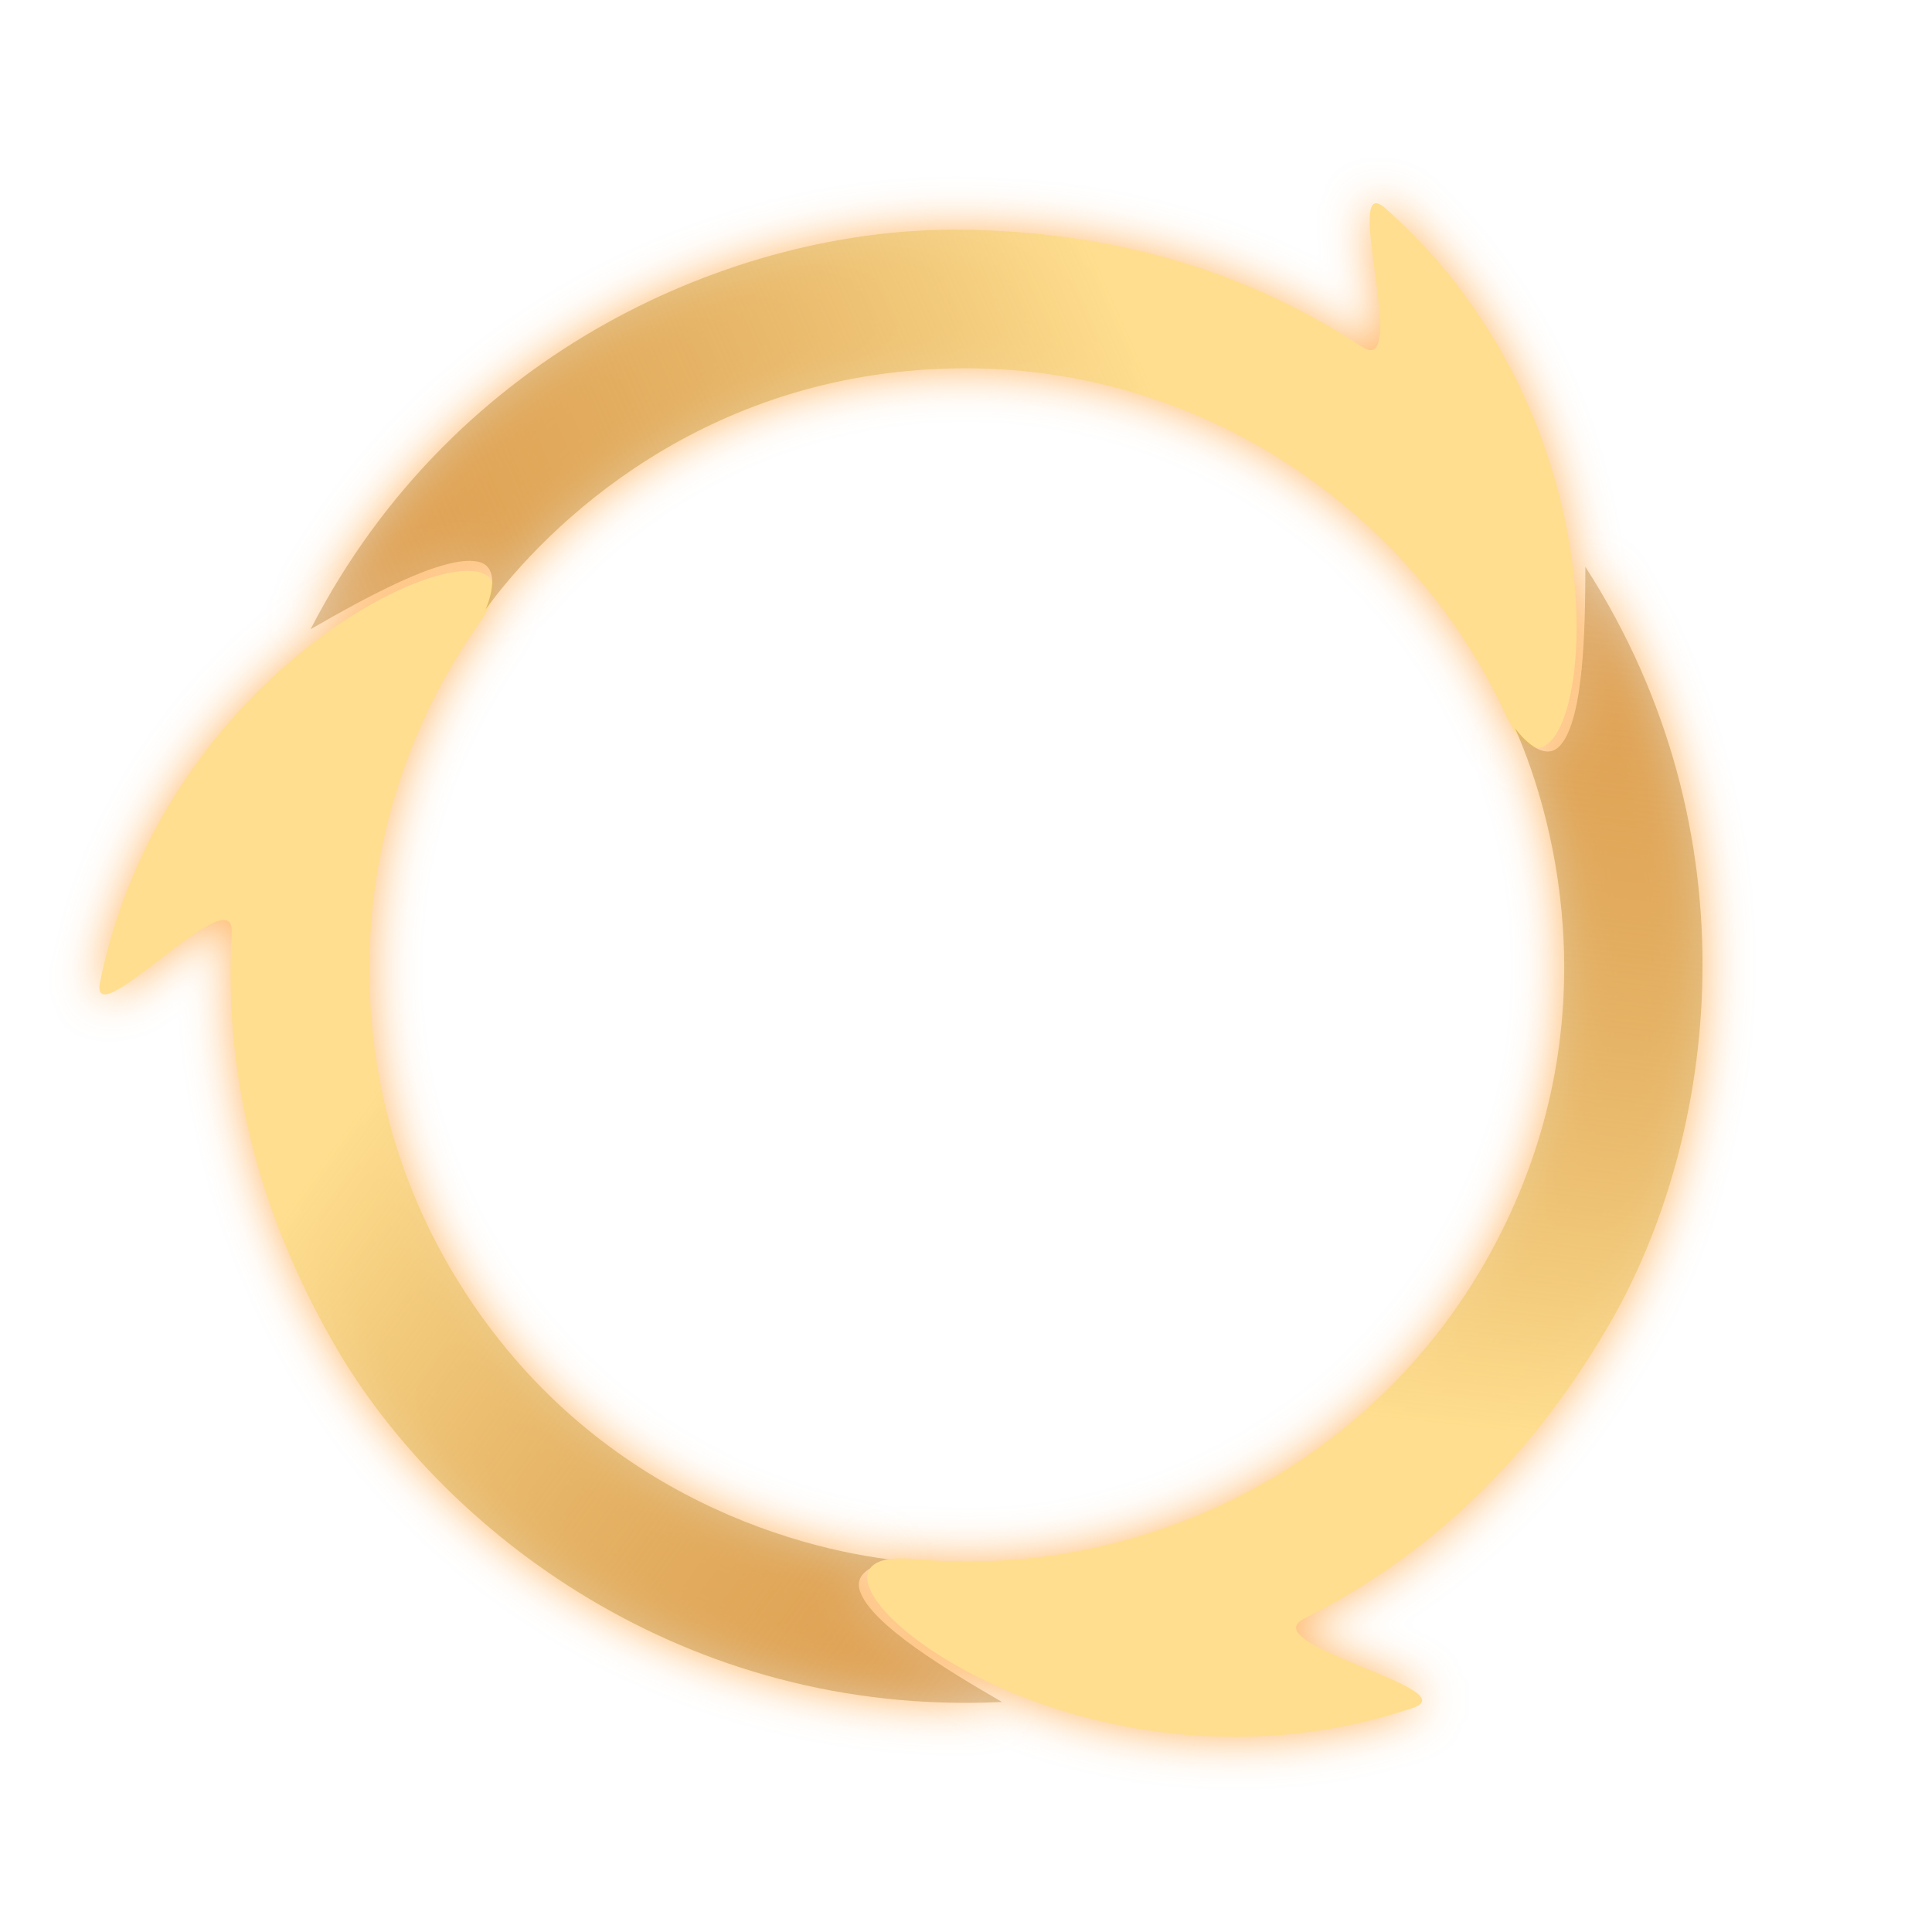
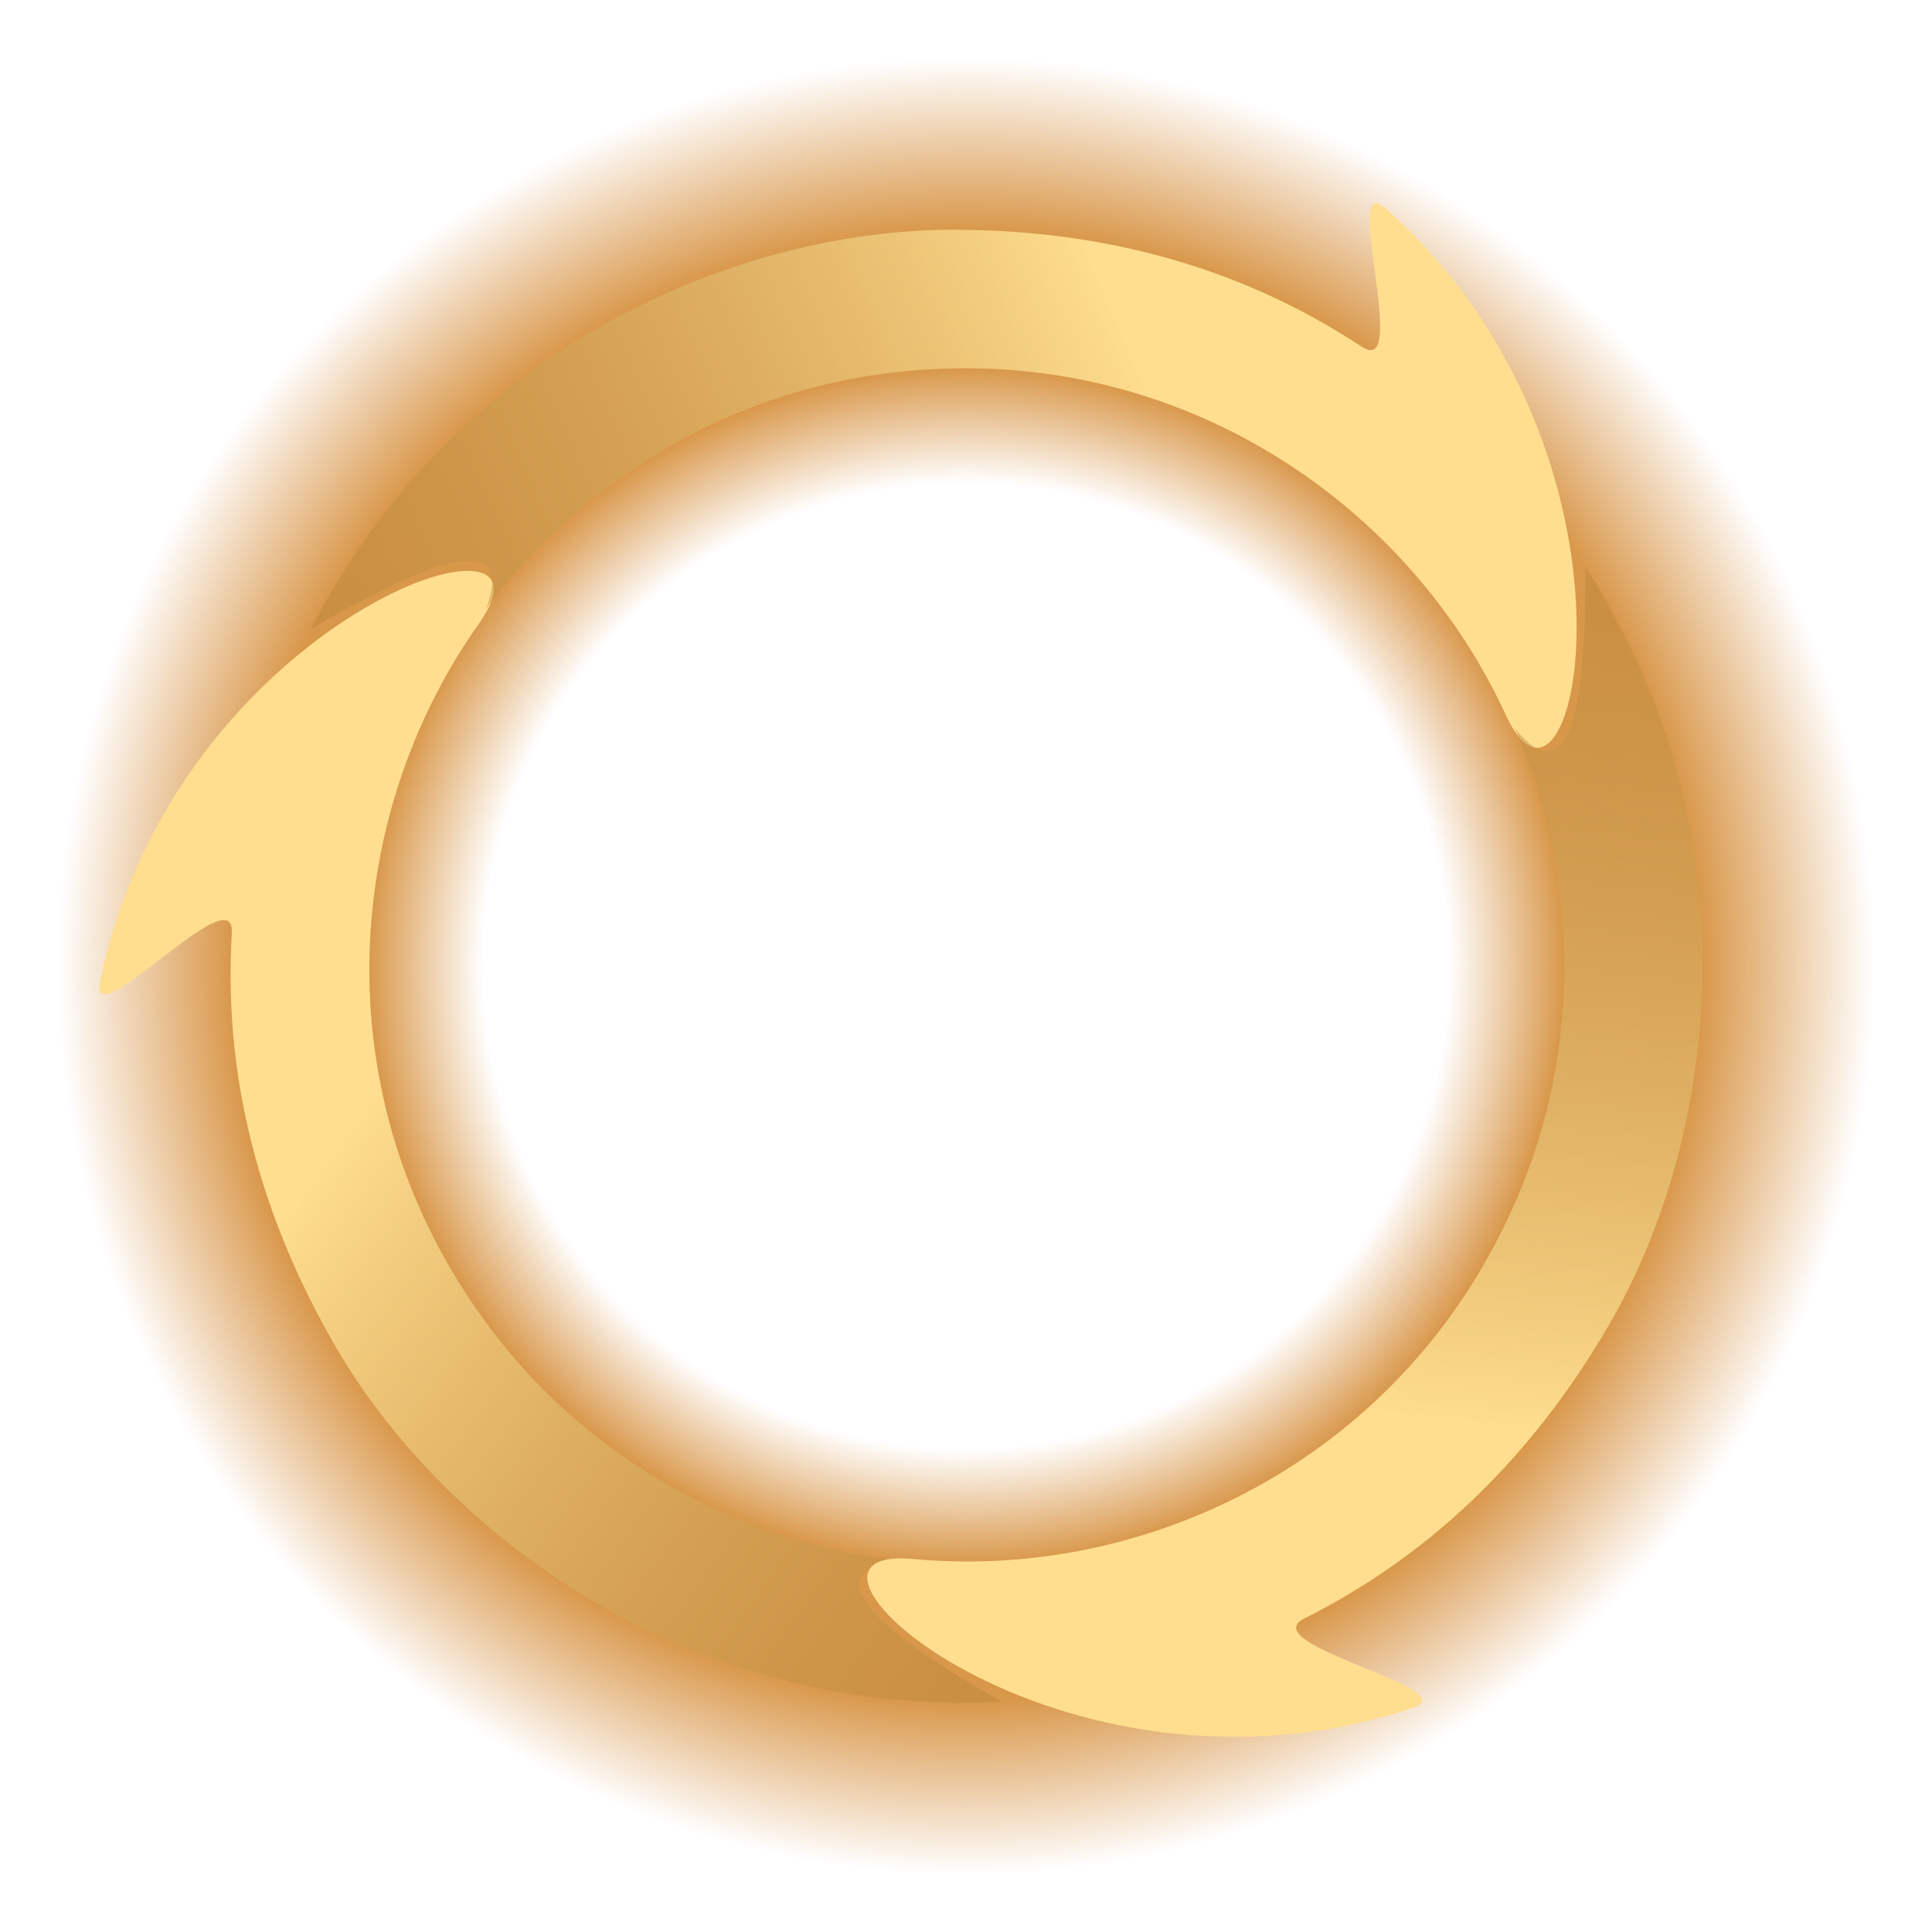
<svg xmlns="http://www.w3.org/2000/svg" viewBox="0 0 512 512" fill="none" shape-rendering="geometricPrecision">
-   <g>
-     <g filter="url(#filter1_f_98_50)">
-       <path d="M252.661 60.875C309.698 60.875 344.812 81.438 361 91.938C373.815 100.25 355.312 44.704 367.125 55.188C441.063 120.812 417.538 229.75 399.062 189.5C374.562 136.125 318.885 96.324 252.661 97.631C186.437 98.938 145.312 138.75 128.687 161.5C128.687 161.5 133.822 150.207 126.5 148.812C117.312 147.062 96.75 158.437 82.312 166.75C120.812 91.938 195.625 60.875 252.661 60.875Z" fill="#FF8700" fill-opacity="0.6" />
-     </g>
-     <g filter="url(#filter2_f_98_50)">
-       <path d="M426.653 350.671C398.135 400.066 362.769 420.195 345.582 428.964C331.976 435.906 389.332 447.655 374.346 452.643C280.545 483.863 197.964 409.021 242.06 413.146C300.534 418.616 362.841 390.298 394.821 332.293C426.802 274.288 412.885 218.767 401.496 192.994C401.496 192.994 408.708 203.087 413.577 197.443C419.687 190.362 420.117 166.867 420.137 150.207C465.676 220.955 455.171 301.276 426.653 350.671Z" fill="#FF8700" fill-opacity="0.6" />
-     </g>
-     <g filter="url(#filter3_f_98_50)">
-       <path d="M88.686 356.454C60.168 307.059 60.418 266.367 61.418 247.099C62.209 231.844 23.356 275.641 26.529 260.169C46.393 163.325 152.498 129.229 126.878 165.354C92.904 213.259 86.274 281.378 120.517 338.076C154.761 394.774 209.802 410.483 237.817 413.506C237.817 413.506 225.469 414.705 227.923 421.744C231.001 430.576 251.133 442.696 265.551 451.043C181.511 455.107 117.204 405.849 88.686 356.454Z" fill="#FF8700" fill-opacity="0.6" />
-     </g>
-     <path d="M88.686 356.454C60.168 307.059 60.418 266.367 61.418 247.099C62.209 231.844 23.356 275.641 26.529 260.169C46.393 163.325 152.498 129.229 126.878 165.354C92.904 213.259 86.274 281.378 120.517 338.076C154.761 394.774 209.802 410.483 237.817 413.506C237.817 413.506 225.469 414.705 227.923 421.744C231.001 430.576 251.133 442.696 265.551 451.043C181.511 455.107 117.204 405.849 88.686 356.454Z" fill="url(#paint0_linear_98_50)" />
-     <path d="M252.661 60.875C309.698 60.875 344.812 81.438 361 91.938C373.815 100.25 355.312 44.704 367.125 55.188C441.063 120.812 417.538 229.75 399.062 189.5C374.562 136.125 318.885 96.324 252.661 97.631C186.437 98.938 145.312 138.75 128.687 161.5C128.687 161.5 133.822 150.207 126.5 148.812C117.312 147.062 96.75 158.437 82.312 166.75C120.812 91.938 195.625 60.875 252.661 60.875Z" fill="url(#paint1_linear_98_50)" />
-     <path d="M426.653 350.671C398.135 400.066 362.769 420.195 345.582 428.964C331.976 435.906 389.332 447.655 374.346 452.643C280.545 483.863 197.964 409.021 242.06 413.146C300.534 418.616 362.841 390.298 394.821 332.293C426.802 274.288 412.885 218.767 401.496 192.994C401.496 192.994 408.708 203.087 413.577 197.443C419.687 190.362 420.117 166.867 420.137 150.207C465.676 220.955 455.171 301.276 426.653 350.671Z" fill="url(#paint2_linear_98_50)" />
-     <animateTransform attributeName="transform" dur="10s" repeatCount="indefinite" type="rotate" values="0 256 256;360 256 256" />
-   </g>
  <defs>
-     <filter id="filter1_f_98_50" x="56.062" y="27.616" width="388.009" height="196.827" filterUnits="userSpaceOnUse" color-interpolation-filters="sRGB">
-       <feFlood flood-opacity="0" result="BackgroundImageFix" />
-       <feBlend mode="normal" in="SourceGraphic" in2="BackgroundImageFix" result="shape" />
-       <feGaussianBlur stdDeviation="6.125" result="effect1_foregroundBlur_98_50" />
-     </filter>
-     <filter id="filter2_f_98_50" x="203.602" y="123.957" width="273.834" height="362.574" filterUnits="userSpaceOnUse" color-interpolation-filters="sRGB">
-       <feFlood flood-opacity="0" result="BackgroundImageFix" />
-       <feBlend mode="normal" in="SourceGraphic" in2="BackgroundImageFix" result="shape" />
-       <feGaussianBlur stdDeviation="6.125" result="effect1_foregroundBlur_98_50" />
-     </filter>
-     <filter id="filter3_f_98_50" x="0.095" y="125.036" width="291.706" height="352.492" filterUnits="userSpaceOnUse" color-interpolation-filters="sRGB">
-       <feFlood flood-opacity="0" result="BackgroundImageFix" />
-       <feBlend mode="normal" in="SourceGraphic" in2="BackgroundImageFix" result="shape" />
-       <feGaussianBlur stdDeviation="6.125" result="effect1_foregroundBlur_98_50" />
-     </filter>
    <linearGradient id="paint0_linear_98_50" x1="79.629" y1="315.392" x2="262.066" y2="448.508" gradientUnits="userSpaceOnUse">
      <stop stop-color="#FFDE8F" />
      <stop offset="1" stop-color="#B58138" stop-opacity="0.4" />
    </linearGradient>
    <linearGradient id="paint1_linear_98_50" x1="292.75" y1="73.562" x2="86.25" y2="165" gradientUnits="userSpaceOnUse">
      <stop stop-color="#FFDE8F" />
      <stop offset="1" stop-color="#B58138" stop-opacity="0.4" />
    </linearGradient>
    <linearGradient id="paint2_linear_98_50" x1="395.621" y1="379.045" x2="419.684" y2="154.492" gradientUnits="userSpaceOnUse">
      <stop stop-color="#FFDE8F" />
      <stop offset="1" stop-color="#B58138" stop-opacity="0.4" />
    </linearGradient>
+     <radialGradient id="b" cx="256" cy="256" fx="256" fy="256" r="256" gradientUnits="userSpaceOnUse">
+       <stop offset=".50" stop-color="#cf7d1c" stop-opacity="0" />
+       <stop offset=".62" stop-color="#cf7d1c" stop-opacity="0.8" />
+       <stop offset=".76" stop-color="#cf7d1c" stop-opacity="0.8" />
+       <stop offset=".94" stop-color="#cf7d1c" stop-opacity="0" />
+     </radialGradient>
  </defs>
+   <ellipse cx="256" cy="256" rx="256" ry="256" fill="url(#b)" />
+   <g>
+     <path d="M88.686 356.454C60.168 307.059 60.418 266.367 61.418 247.099C62.209 231.844 23.356 275.641 26.529 260.169C46.393 163.325 152.498 129.229 126.878 165.354C92.904 213.259 86.274 281.378 120.517 338.076C154.761 394.774 209.802 410.483 237.817 413.506C237.817 413.506 225.469 414.705 227.923 421.744C231.001 430.576 251.133 442.696 265.551 451.043C181.511 455.107 117.204 405.849 88.686 356.454Z" fill="url(#paint0_linear_98_50)" />
+     <path d="M252.661 60.875C309.698 60.875 344.812 81.438 361 91.938C373.815 100.25 355.312 44.704 367.125 55.188C441.063 120.812 417.538 229.75 399.062 189.5C374.562 136.125 318.885 96.324 252.661 97.631C186.437 98.938 145.312 138.75 128.687 161.5C128.687 161.5 133.822 150.207 126.5 148.812C117.312 147.062 96.75 158.437 82.312 166.75C120.812 91.938 195.625 60.875 252.661 60.875Z" fill="url(#paint1_linear_98_50)" />
+     <path d="M426.653 350.671C398.135 400.066 362.769 420.195 345.582 428.964C331.976 435.906 389.332 447.655 374.346 452.643C280.545 483.863 197.964 409.021 242.06 413.146C300.534 418.616 362.841 390.298 394.821 332.293C426.802 274.288 412.885 218.767 401.496 192.994C401.496 192.994 408.708 203.087 413.577 197.443C419.687 190.362 420.117 166.867 420.137 150.207C465.676 220.955 455.171 301.276 426.653 350.671Z" fill="url(#paint2_linear_98_50)" />
+     <animateTransform attributeName="transform" dur="10s" repeatCount="indefinite" type="rotate" values="0 256 256;360 256 256" />
+   </g>
</svg>
